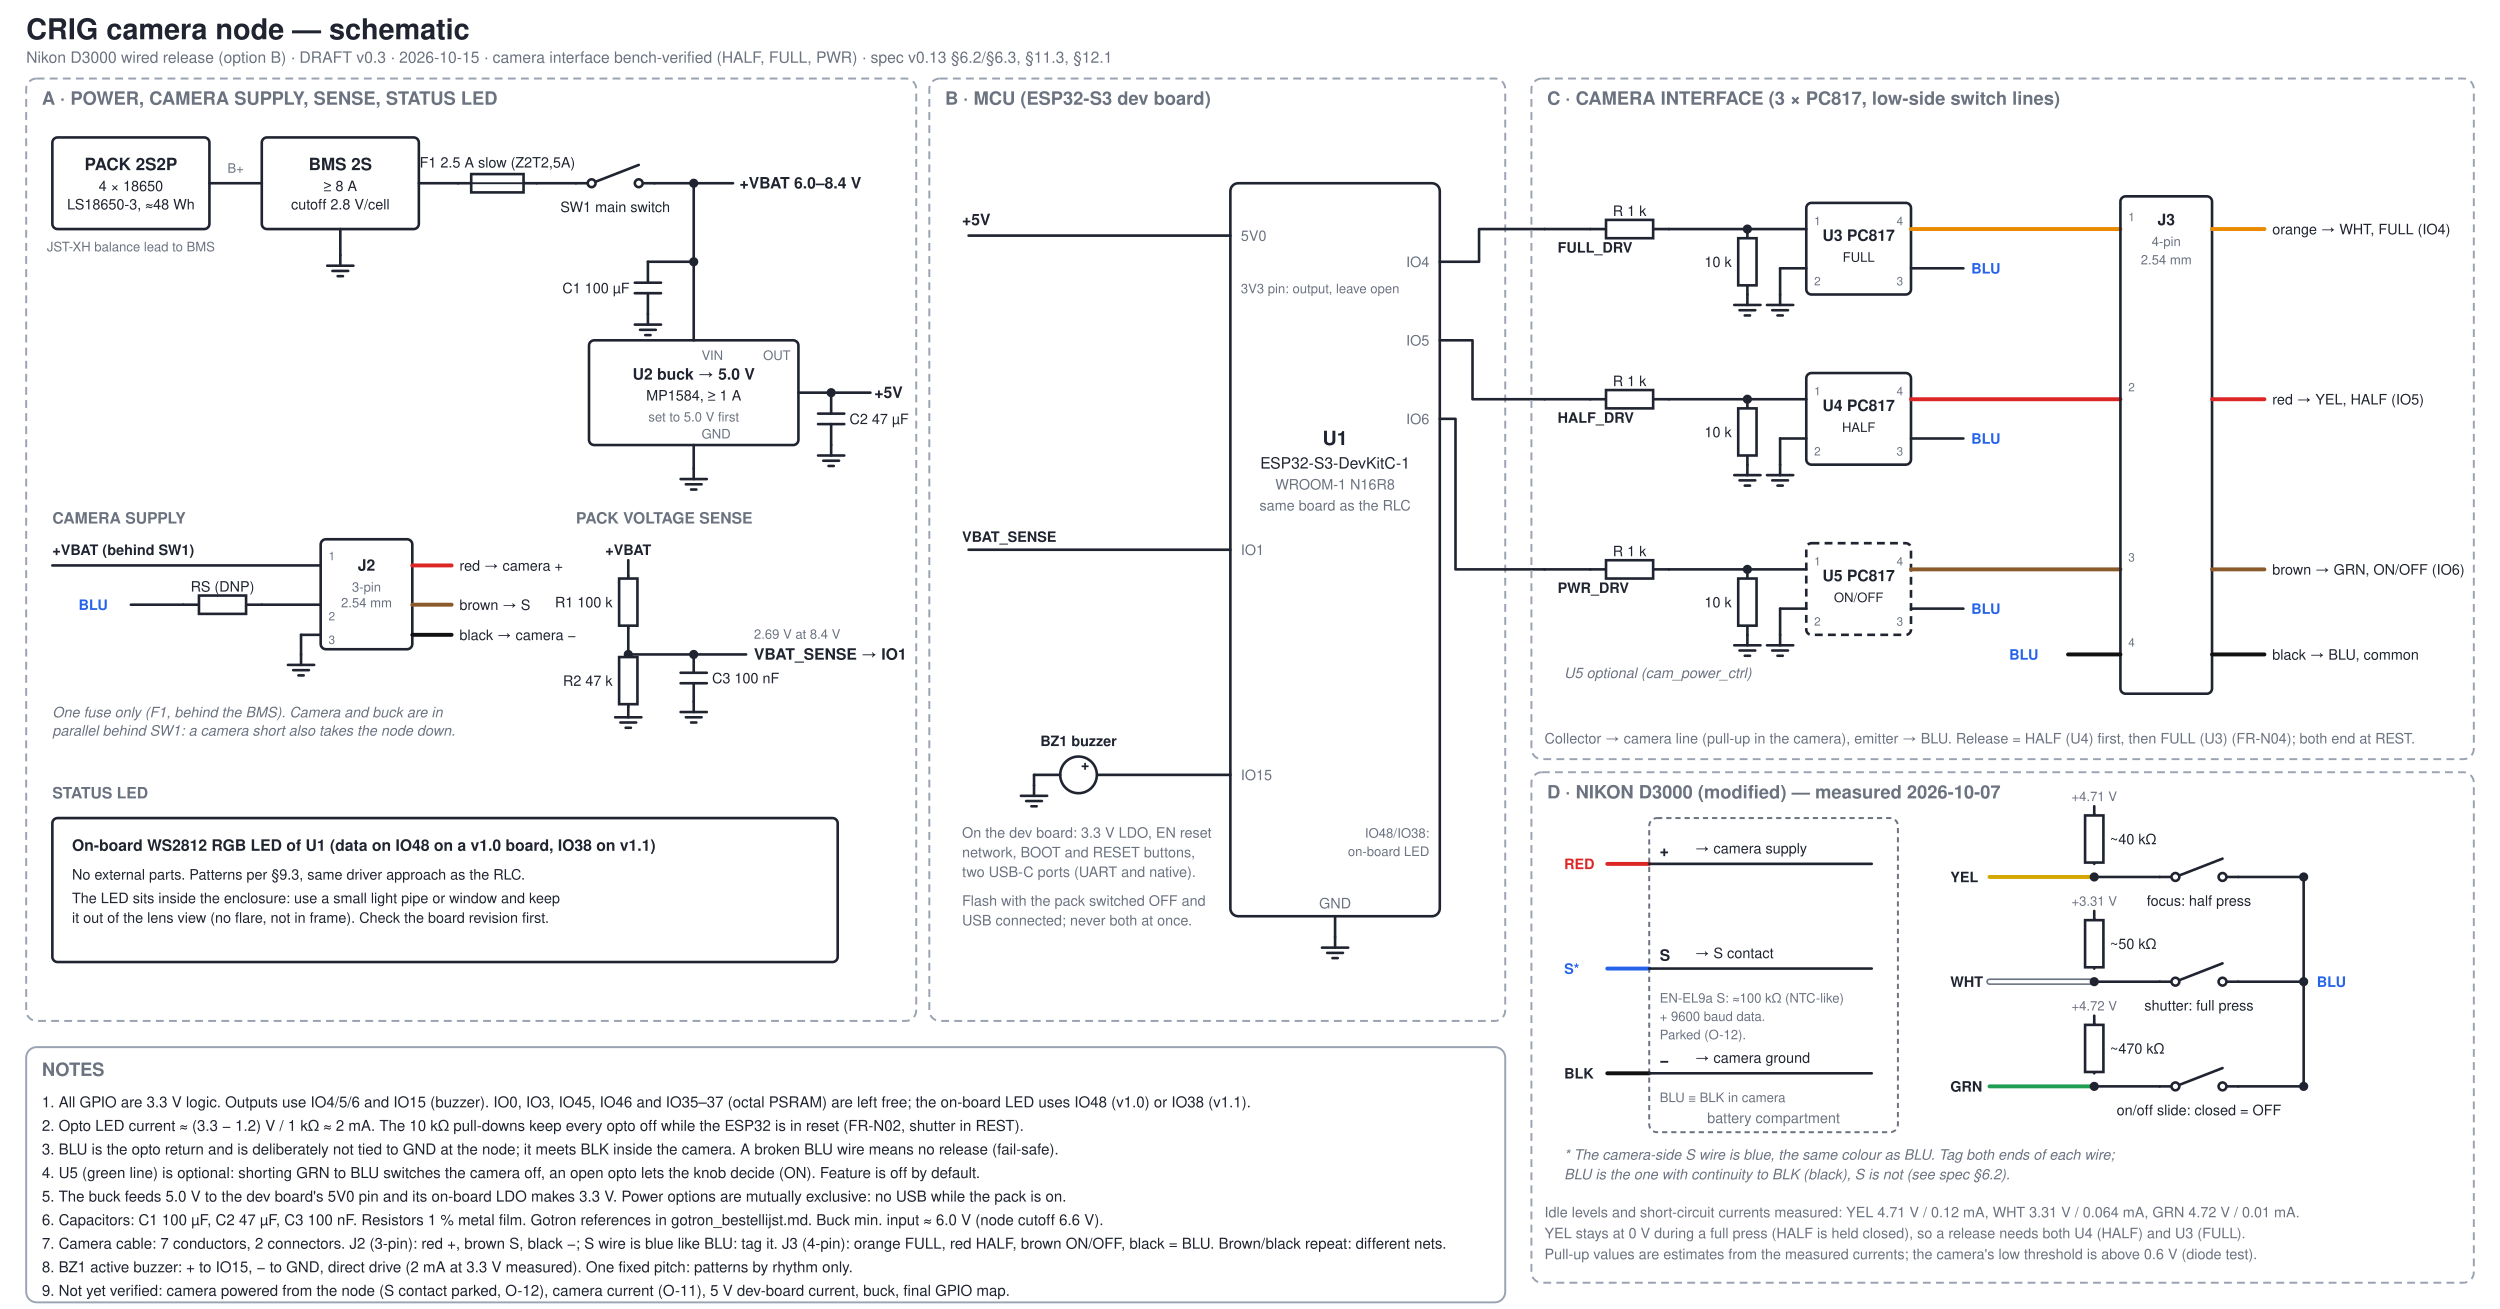
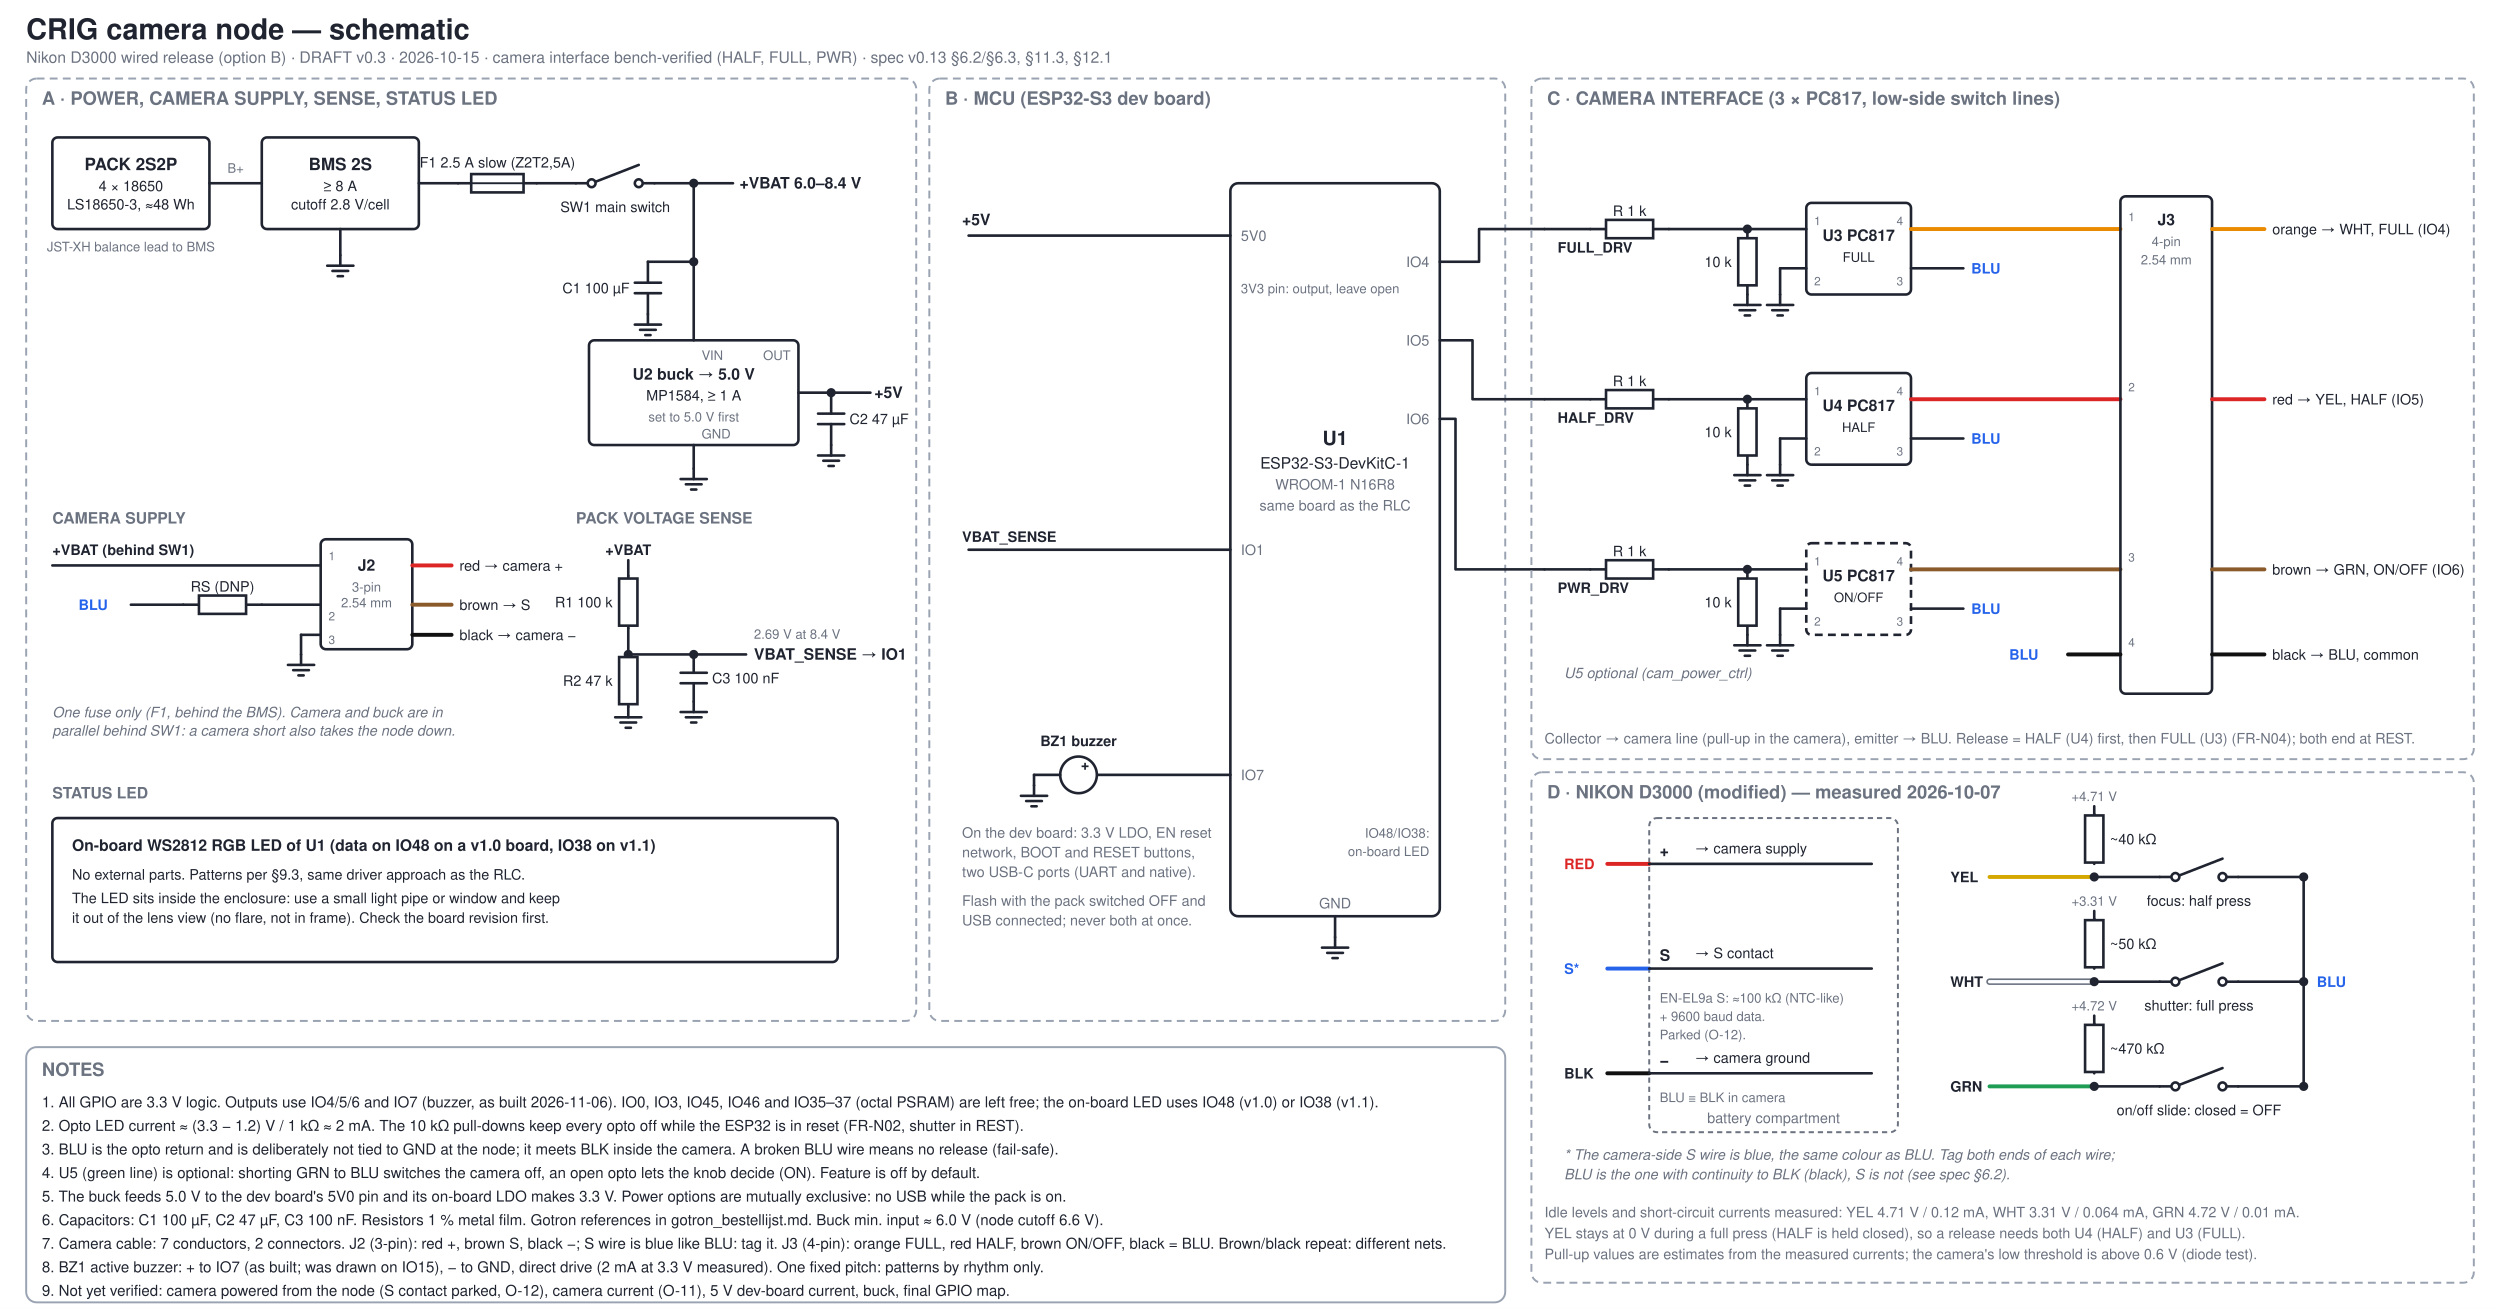
<svg xmlns="http://www.w3.org/2000/svg" viewBox="0 0 1910 1000" width="1910" height="1000" font-family="Helvetica, Arial, sans-serif">
  <rect width="1910" height="1000" fill="white" />
  <text x="20" y="30" font-size="22" text-anchor="start" font-weight="bold" fill="#1f2430">CRIG camera node — schematic</text>
  <text x="20" y="48" font-size="12" text-anchor="start" font-weight="normal" fill="#6b7280">Nikon D3000 wired release (option B) · DRAFT v0.3 · 2026-10-15 · camera interface bench-verified (HALF, FULL, PWR) · spec v0.13 §6.2/§6.3, §11.3, §12.1</text>
  <rect x="20" y="60" width="680" height="720" rx="8" fill="none" stroke="#9aa3b2" stroke-width="1.5" stroke-dasharray="6 4" />
  <text x="32" y="80" font-size="14" text-anchor="start" font-weight="bold" fill="#6b7280">A · POWER, CAMERA SUPPLY, SENSE, STATUS LED</text>
  <rect x="40" y="105" width="120" height="70" rx="4" fill="none" stroke="#1f2430" stroke-width="2" />
  <text x="100" y="130" font-size="13" text-anchor="middle" font-weight="bold" fill="#1f2430">PACK 2S2P</text>
  <text x="100" y="146" font-size="11" text-anchor="middle" font-weight="normal" fill="#1f2430">4 × 18650</text>
  <text x="100" y="160" font-size="11" text-anchor="middle" font-weight="normal" fill="#1f2430">LS18650-3, ≈48 Wh</text>
  <line x1="160" y1="140" x2="200" y2="140" stroke="#1f2430" stroke-width="2" stroke-linecap="round" />
  <text x="180" y="132" font-size="10" text-anchor="middle" font-weight="normal" fill="#6b7280">B+</text>
  <rect x="200" y="105" width="120" height="70" rx="4" fill="none" stroke="#1f2430" stroke-width="2" />
  <text x="260" y="130" font-size="13" text-anchor="middle" font-weight="bold" fill="#1f2430">BMS 2S</text>
  <text x="260" y="146" font-size="11" text-anchor="middle" font-weight="normal" fill="#1f2430">≥ 8 A</text>
  <text x="260" y="160" font-size="11" text-anchor="middle" font-weight="normal" fill="#1f2430">cutoff 2.8 V/cell</text>
  <line x1="260" y1="175" x2="260" y2="195" stroke="#1f2430" stroke-width="2" stroke-linecap="round" />
  <line x1="260" y1="195" x2="260" y2="203" stroke="#1f2430" stroke-width="2" stroke-linecap="round" />
  <line x1="250" y1="203" x2="270" y2="203" stroke="#1f2430" stroke-width="2" stroke-linecap="round" />
  <line x1="254" y1="207" x2="266" y2="207" stroke="#1f2430" stroke-width="2" stroke-linecap="round" />
  <line x1="258" y1="211" x2="262" y2="211" stroke="#1f2430" stroke-width="2" stroke-linecap="round" />
  <text x="100" y="192" font-size="10" text-anchor="middle" font-weight="normal" fill="#6b7280">JST-XH balance lead to BMS</text>
  <line x1="320" y1="140" x2="350" y2="140" stroke="#1f2430" stroke-width="2" stroke-linecap="round" />
  <line x1="350" y1="140" x2="360.0" y2="140" stroke="#1f2430" stroke-width="2" stroke-linecap="round" />
  <line x1="400.0" y1="140" x2="410" y2="140" stroke="#1f2430" stroke-width="2" stroke-linecap="round" />
  <rect x="360.0" y="133" width="40" height="14" rx="0" fill="white" stroke="#1f2430" stroke-width="2" />
  <line x1="360.0" y1="140" x2="400.0" y2="140" stroke="#1f2430" stroke-width="1.5" stroke-linecap="round" />
  <text x="380.0" y="128" font-size="11" text-anchor="middle" font-weight="normal" fill="#1f2430">F1 2.5 A slow (Z2T2,5A)</text>
  <line x1="410" y1="140" x2="440" y2="140" stroke="#1f2430" stroke-width="2" stroke-linecap="round" />
  <line x1="440" y1="140" x2="452" y2="140" stroke="#1f2430" stroke-width="2" stroke-linecap="round" />
  <line x1="488" y1="140" x2="500" y2="140" stroke="#1f2430" stroke-width="2" stroke-linecap="round" />
  <line x1="452" y1="140" x2="488" y2="126" stroke="#1f2430" stroke-width="2" stroke-linecap="round" />
  <circle cx="452" cy="140" r="3" fill="white" stroke="#1f2430" stroke-width="2" />
  <circle cx="488" cy="140" r="3" fill="white" stroke="#1f2430" stroke-width="2" />
  <text x="470.0" y="162" font-size="11" text-anchor="middle" font-weight="normal" fill="#1f2430">SW1 main switch</text>
  <line x1="500" y1="140" x2="530" y2="140" stroke="#1f2430" stroke-width="2" stroke-linecap="round" />
  <circle cx="530" cy="140" r="3.5" fill="#1f2430" />
  <line x1="530" y1="140" x2="560" y2="140" stroke="#1f2430" stroke-width="2" stroke-linecap="round" />
  <text x="565" y="144" font-size="12" text-anchor="start" font-weight="bold" fill="#1f2430">+VBAT 6.0–8.4 V</text>
  <line x1="530" y1="140" x2="530" y2="260" stroke="#1f2430" stroke-width="2" stroke-linecap="round" />
  <circle cx="530" cy="200" r="3.5" fill="#1f2430" />
  <line x1="530" y1="200" x2="495" y2="200" stroke="#1f2430" stroke-width="2" stroke-linecap="round" />
  <line x1="495" y1="200" x2="495" y2="216.0" stroke="#1f2430" stroke-width="2" stroke-linecap="round" />
  <line x1="495" y1="224.0" x2="495" y2="240" stroke="#1f2430" stroke-width="2" stroke-linecap="round" />
  <line x1="485" y1="216.0" x2="505" y2="216.0" stroke="#1f2430" stroke-width="2" stroke-linecap="round" />
  <line x1="485" y1="224.0" x2="505" y2="224.0" stroke="#1f2430" stroke-width="2" stroke-linecap="round" />
  <text x="481" y="224.0" font-size="11" text-anchor="end" font-weight="normal" fill="#1f2430">C1 100 µF</text>
  <line x1="495" y1="240" x2="495" y2="248" stroke="#1f2430" stroke-width="2" stroke-linecap="round" />
  <line x1="485" y1="248" x2="505" y2="248" stroke="#1f2430" stroke-width="2" stroke-linecap="round" />
  <line x1="489" y1="252" x2="501" y2="252" stroke="#1f2430" stroke-width="2" stroke-linecap="round" />
  <line x1="493" y1="256" x2="497" y2="256" stroke="#1f2430" stroke-width="2" stroke-linecap="round" />
  <rect x="450" y="260" width="160" height="80" rx="4" fill="none" stroke="#1f2430" stroke-width="2" />
  <text x="530" y="290" font-size="12" text-anchor="middle" font-weight="bold" fill="#1f2430">U2 buck → 5.0 V</text>
  <text x="530" y="306" font-size="11" text-anchor="middle" font-weight="normal" fill="#1f2430">MP1584, ≥ 1 A</text>
  <text x="530" y="322" font-size="10" text-anchor="middle" font-weight="normal" fill="#6b7280">set to 5.0 V first</text>
  <text x="536" y="275" font-size="10" text-anchor="start" font-weight="normal" fill="#6b7280">VIN</text>
  <text x="604" y="275" font-size="10" text-anchor="end" font-weight="normal" fill="#6b7280">OUT</text>
  <text x="536" y="335" font-size="10" text-anchor="start" font-weight="normal" fill="#6b7280">GND</text>
  <line x1="530" y1="340" x2="530" y2="358" stroke="#1f2430" stroke-width="2" stroke-linecap="round" />
  <line x1="530" y1="358" x2="530" y2="366" stroke="#1f2430" stroke-width="2" stroke-linecap="round" />
  <line x1="520" y1="366" x2="540" y2="366" stroke="#1f2430" stroke-width="2" stroke-linecap="round" />
  <line x1="524" y1="370" x2="536" y2="370" stroke="#1f2430" stroke-width="2" stroke-linecap="round" />
  <line x1="528" y1="374" x2="532" y2="374" stroke="#1f2430" stroke-width="2" stroke-linecap="round" />
  <line x1="610" y1="300" x2="665" y2="300" stroke="#1f2430" stroke-width="2" stroke-linecap="round" />
  <circle cx="635" cy="300" r="3.5" fill="#1f2430" />
  <line x1="635" y1="300" x2="635" y2="316.0" stroke="#1f2430" stroke-width="2" stroke-linecap="round" />
  <line x1="635" y1="324.0" x2="635" y2="340" stroke="#1f2430" stroke-width="2" stroke-linecap="round" />
  <line x1="625" y1="316.0" x2="645" y2="316.0" stroke="#1f2430" stroke-width="2" stroke-linecap="round" />
  <line x1="625" y1="324.0" x2="645" y2="324.0" stroke="#1f2430" stroke-width="2" stroke-linecap="round" />
  <text x="649" y="324.0" font-size="11" text-anchor="start" font-weight="normal" fill="#1f2430">C2 47 µF</text>
  <line x1="635" y1="340" x2="635" y2="348" stroke="#1f2430" stroke-width="2" stroke-linecap="round" />
  <line x1="625" y1="348" x2="645" y2="348" stroke="#1f2430" stroke-width="2" stroke-linecap="round" />
  <line x1="629" y1="352" x2="641" y2="352" stroke="#1f2430" stroke-width="2" stroke-linecap="round" />
  <line x1="633" y1="356" x2="637" y2="356" stroke="#1f2430" stroke-width="2" stroke-linecap="round" />
  <text x="668" y="304" font-size="12" text-anchor="start" font-weight="bold" fill="#1f2430">+5V</text>
  <text x="40" y="400" font-size="12" text-anchor="start" font-weight="bold" fill="#6b7280">CAMERA SUPPLY</text>
  <text x="40" y="424" font-size="11" text-anchor="start" font-weight="bold" fill="#1f2430">+VBAT (behind SW1)</text>
  <line x1="40" y1="432" x2="245" y2="432" stroke="#1f2430" stroke-width="2" stroke-linecap="round" />
  <rect x="245" y="412" width="70" height="84" rx="4" fill="none" stroke="#1f2430" stroke-width="2" />
  <text x="280" y="436" font-size="12" text-anchor="middle" font-weight="bold" fill="#1f2430">J2</text>
  <text x="280" y="452" font-size="10" text-anchor="middle" font-weight="normal" fill="#6b7280">3-pin</text>
  <text x="280" y="464" font-size="10" text-anchor="middle" font-weight="normal" fill="#6b7280">2.54 mm</text>
  <text x="251" y="428" font-size="9" text-anchor="start" font-weight="normal" fill="#6b7280">1</text>
  <text x="251" y="474" font-size="9" text-anchor="start" font-weight="normal" fill="#6b7280">2</text>
  <text x="251" y="492" font-size="9" text-anchor="start" font-weight="normal" fill="#6b7280">3</text>
  <line x1="245" y1="462" x2="200" y2="462" stroke="#1f2430" stroke-width="2" stroke-linecap="round" />
  <line x1="140" y1="462" x2="152.0" y2="462" stroke="#1f2430" stroke-width="2" stroke-linecap="round" />
  <line x1="188.0" y1="462" x2="200" y2="462" stroke="#1f2430" stroke-width="2" stroke-linecap="round" />
  <rect x="152.0" y="455" width="36" height="14" rx="0" fill="white" stroke="#1f2430" stroke-width="2" />
  <text x="170.0" y="452" font-size="11" text-anchor="middle" font-weight="normal" fill="#1f2430">RS (DNP)</text>
  <line x1="100" y1="462" x2="140" y2="462" stroke="#1f2430" stroke-width="2" stroke-linecap="round" />
  <text x="60" y="466" font-size="11" text-anchor="start" font-weight="bold" fill="#2563eb">BLU</text>
  <line x1="245" y1="485" x2="230" y2="485" stroke="#1f2430" stroke-width="2" stroke-linecap="round" />
  <line x1="230" y1="485" x2="230" y2="500" stroke="#1f2430" stroke-width="2" stroke-linecap="round" />
  <line x1="230" y1="500" x2="230" y2="508" stroke="#1f2430" stroke-width="2" stroke-linecap="round" />
  <line x1="220" y1="508" x2="240" y2="508" stroke="#1f2430" stroke-width="2" stroke-linecap="round" />
  <line x1="224" y1="512" x2="236" y2="512" stroke="#1f2430" stroke-width="2" stroke-linecap="round" />
  <line x1="228" y1="516" x2="232" y2="516" stroke="#1f2430" stroke-width="2" stroke-linecap="round" />
  <polyline points="315,432 345,432" fill="none" stroke="#dc2626" stroke-width="3" stroke-linejoin="round" stroke-linecap="round" />
  <text x="351" y="436" font-size="11" text-anchor="start" font-weight="normal" fill="#1f2430">red → camera +</text>
  <polyline points="315,462 345,462" fill="none" stroke="#8b5a2b" stroke-width="3" stroke-linejoin="round" stroke-linecap="round" />
  <text x="351" y="466" font-size="11" text-anchor="start" font-weight="normal" fill="#1f2430">brown → S</text>
  <polyline points="315,485 345,485" fill="none" stroke="#111111" stroke-width="3" stroke-linejoin="round" stroke-linecap="round" />
  <text x="351" y="489" font-size="11" text-anchor="start" font-weight="normal" fill="#1f2430">black → camera −</text>
  <text x="40" y="548" font-size="11" text-anchor="start" font-weight="normal" fill="#6b7280" font-style="italic">One fuse only (F1, behind the BMS). Camera and buck are in</text>
  <text x="40" y="562" font-size="11" text-anchor="start" font-weight="normal" fill="#6b7280" font-style="italic">parallel behind SW1: a camera short also takes the node down.</text>
  <text x="440" y="400" font-size="12" text-anchor="start" font-weight="bold" fill="#6b7280">PACK VOLTAGE SENSE</text>
  <text x="480" y="424" font-size="11" text-anchor="middle" font-weight="bold" fill="#1f2430">+VBAT</text>
  <line x1="480" y1="428" x2="480" y2="440" stroke="#1f2430" stroke-width="2" stroke-linecap="round" />
  <line x1="480" y1="440" x2="480" y2="442.0" stroke="#1f2430" stroke-width="2" stroke-linecap="round" />
  <line x1="480" y1="478.0" x2="480" y2="480" stroke="#1f2430" stroke-width="2" stroke-linecap="round" />
  <rect x="473" y="442.0" width="14" height="36" rx="0" fill="white" stroke="#1f2430" stroke-width="2" />
  <text x="468" y="464.0" font-size="11" text-anchor="end" font-weight="normal" fill="#1f2430">R1 100 k</text>
  <line x1="480" y1="480" x2="480" y2="500" stroke="#1f2430" stroke-width="2" stroke-linecap="round" />
  <circle cx="480" cy="500" r="3.5" fill="#1f2430" />
  <line x1="480" y1="500" x2="480" y2="502.0" stroke="#1f2430" stroke-width="2" stroke-linecap="round" />
  <line x1="480" y1="538.0" x2="480" y2="540" stroke="#1f2430" stroke-width="2" stroke-linecap="round" />
  <rect x="473" y="502.0" width="14" height="36" rx="0" fill="white" stroke="#1f2430" stroke-width="2" />
  <text x="468" y="524.0" font-size="11" text-anchor="end" font-weight="normal" fill="#1f2430">R2 47 k</text>
  <line x1="480" y1="540" x2="480" y2="548" stroke="#1f2430" stroke-width="2" stroke-linecap="round" />
  <line x1="470" y1="548" x2="490" y2="548" stroke="#1f2430" stroke-width="2" stroke-linecap="round" />
  <line x1="474" y1="552" x2="486" y2="552" stroke="#1f2430" stroke-width="2" stroke-linecap="round" />
  <line x1="478" y1="556" x2="482" y2="556" stroke="#1f2430" stroke-width="2" stroke-linecap="round" />
  <line x1="480" y1="500" x2="570" y2="500" stroke="#1f2430" stroke-width="2" stroke-linecap="round" />
  <circle cx="530" cy="500" r="3.5" fill="#1f2430" />
  <line x1="530" y1="500" x2="530" y2="514.0" stroke="#1f2430" stroke-width="2" stroke-linecap="round" />
  <line x1="530" y1="522.0" x2="530" y2="536" stroke="#1f2430" stroke-width="2" stroke-linecap="round" />
  <line x1="520" y1="514.0" x2="540" y2="514.0" stroke="#1f2430" stroke-width="2" stroke-linecap="round" />
  <line x1="520" y1="522.0" x2="540" y2="522.0" stroke="#1f2430" stroke-width="2" stroke-linecap="round" />
  <text x="544" y="522.0" font-size="11" text-anchor="start" font-weight="normal" fill="#1f2430">C3 100 nF</text>
  <line x1="530" y1="536" x2="530" y2="544" stroke="#1f2430" stroke-width="2" stroke-linecap="round" />
  <line x1="520" y1="544" x2="540" y2="544" stroke="#1f2430" stroke-width="2" stroke-linecap="round" />
  <line x1="524" y1="548" x2="536" y2="548" stroke="#1f2430" stroke-width="2" stroke-linecap="round" />
  <line x1="528" y1="552" x2="532" y2="552" stroke="#1f2430" stroke-width="2" stroke-linecap="round" />
  <text x="576" y="504" font-size="12" text-anchor="start" font-weight="bold" fill="#1f2430">VBAT_SENSE → IO1</text>
  <text x="576" y="488" font-size="10" text-anchor="start" font-weight="normal" fill="#6b7280">2.69 V at 8.4 V</text>
  <text x="40" y="610" font-size="12" text-anchor="start" font-weight="bold" fill="#6b7280">STATUS LED</text>
  <rect x="40" y="625" width="600" height="110" rx="4" fill="none" stroke="#1f2430" stroke-width="2" />
  <text x="55" y="650" font-size="12" text-anchor="start" font-weight="bold" fill="#1f2430">On-board WS2812 RGB LED of U1 (data on IO48 on a v1.0 board, IO38 on v1.1)</text>
  <text x="55" y="672" font-size="11" text-anchor="start" font-weight="normal" fill="#1f2430">No external parts. Patterns per §9.3, same driver approach as the RLC.</text>
  <text x="55" y="690" font-size="11" text-anchor="start" font-weight="normal" fill="#1f2430">The LED sits inside the enclosure: use a small light pipe or window and keep</text>
  <text x="55" y="705" font-size="11" text-anchor="start" font-weight="normal" fill="#1f2430">it out of the lens view (no flare, not in frame). Check the board revision first.</text>
  <rect x="710" y="60" width="440" height="720" rx="8" fill="none" stroke="#9aa3b2" stroke-width="1.5" stroke-dasharray="6 4" />
  <text x="722" y="80" font-size="14" text-anchor="start" font-weight="bold" fill="#6b7280">B · MCU (ESP32-S3 dev board)</text>
  <rect x="940" y="140" width="160" height="560" rx="6" fill="none" stroke="#1f2430" stroke-width="2" />
  <text x="1020" y="340" font-size="15" text-anchor="middle" font-weight="bold" fill="#1f2430">U1</text>
  <text x="1020" y="358" font-size="12" text-anchor="middle" font-weight="normal" fill="#1f2430">ESP32-S3-DevKitC-1</text>
  <text x="1020" y="374" font-size="11" text-anchor="middle" font-weight="normal" fill="#6b7280">WROOM-1 N16R8</text>
  <text x="1020" y="390" font-size="11" text-anchor="middle" font-weight="normal" fill="#6b7280">same board as the RLC</text>
  <text x="948" y="184" font-size="11" text-anchor="start" font-weight="normal" fill="#6b7280">5V0</text>
  <text x="948" y="424" font-size="11" text-anchor="start" font-weight="normal" fill="#6b7280">IO1</text>
  <text x="1092" y="204" font-size="11" text-anchor="end" font-weight="normal" fill="#6b7280">IO4</text>
  <text x="1092" y="264" font-size="11" text-anchor="end" font-weight="normal" fill="#6b7280">IO5</text>
  <text x="1092" y="324" font-size="11" text-anchor="end" font-weight="normal" fill="#6b7280">IO6</text>
-   <text x="948" y="596" font-size="11" text-anchor="start" font-weight="normal" fill="#6b7280">IO15</text>
+   <text x="948" y="596" font-size="11" text-anchor="start" font-weight="normal" fill="#6b7280">IO7</text>
  <line x1="940" y1="592" x2="838" y2="592" stroke="#1f2430" stroke-width="2" stroke-linecap="round" />
  <circle cx="824" cy="592" r="14" fill="white" stroke="#1f2430" stroke-width="2" />
  <text x="829" y="588" font-size="11" text-anchor="middle" font-weight="bold" fill="#1f2430">+</text>
  <line x1="810" y1="592" x2="790" y2="592" stroke="#1f2430" stroke-width="2" stroke-linecap="round" />
  <line x1="790" y1="592" x2="790" y2="600" stroke="#1f2430" stroke-width="2" stroke-linecap="round" />
  <line x1="790" y1="600" x2="790" y2="608" stroke="#1f2430" stroke-width="2" stroke-linecap="round" />
  <line x1="780" y1="608" x2="800" y2="608" stroke="#1f2430" stroke-width="2" stroke-linecap="round" />
  <line x1="784" y1="612" x2="796" y2="612" stroke="#1f2430" stroke-width="2" stroke-linecap="round" />
  <line x1="788" y1="616" x2="792" y2="616" stroke="#1f2430" stroke-width="2" stroke-linecap="round" />
  <text x="824" y="570" font-size="11" text-anchor="middle" font-weight="bold" fill="#1f2430">BZ1 buzzer</text>
  <text x="824" y="584" font-size="9" text-anchor="middle" font-weight="normal" fill="#1f2430" />
  <text x="1020" y="694" font-size="11" text-anchor="middle" font-weight="normal" fill="#6b7280">GND</text>
  <line x1="1020" y1="700" x2="1020" y2="716" stroke="#1f2430" stroke-width="2" stroke-linecap="round" />
  <line x1="1020" y1="716" x2="1020" y2="724" stroke="#1f2430" stroke-width="2" stroke-linecap="round" />
  <line x1="1010" y1="724" x2="1030" y2="724" stroke="#1f2430" stroke-width="2" stroke-linecap="round" />
  <line x1="1014" y1="728" x2="1026" y2="728" stroke="#1f2430" stroke-width="2" stroke-linecap="round" />
  <line x1="1018" y1="732" x2="1022" y2="732" stroke="#1f2430" stroke-width="2" stroke-linecap="round" />
  <text x="948" y="224" font-size="10" text-anchor="start" font-weight="normal" fill="#6b7280">3V3 pin: output, leave open</text>
  <text x="1092" y="640" font-size="10" text-anchor="end" font-weight="normal" fill="#6b7280">IO48/IO38:</text>
  <text x="1092" y="654" font-size="10" text-anchor="end" font-weight="normal" fill="#6b7280">on-board LED</text>
  <text x="735" y="172" font-size="12" text-anchor="start" font-weight="bold" fill="#1f2430">+5V</text>
  <line x1="740" y1="180" x2="940" y2="180" stroke="#1f2430" stroke-width="2" stroke-linecap="round" />
  <text x="735" y="414" font-size="11" text-anchor="start" font-weight="bold" fill="#1f2430">VBAT_SENSE</text>
  <line x1="740" y1="420" x2="940" y2="420" stroke="#1f2430" stroke-width="2" stroke-linecap="round" />
  <text x="735" y="640" font-size="11" text-anchor="start" font-weight="normal" fill="#6b7280">On the dev board: 3.3 V LDO, EN reset</text>
  <text x="735" y="655" font-size="11" text-anchor="start" font-weight="normal" fill="#6b7280">network, BOOT and RESET buttons,</text>
  <text x="735" y="670" font-size="11" text-anchor="start" font-weight="normal" fill="#6b7280">two USB-C ports (UART and native).</text>
  <text x="735" y="692" font-size="11" text-anchor="start" font-weight="normal" fill="#6b7280">Flash with the pack switched OFF and</text>
  <text x="735" y="707" font-size="11" text-anchor="start" font-weight="normal" fill="#6b7280">USB connected; never both at once.</text>
  <polyline points="1100,200 1130,200 1130,175 1180,175" fill="none" stroke="#1f2430" stroke-width="2" stroke-linejoin="round" stroke-linecap="round" />
  <polyline points="1100,260 1125,260 1125,305 1180,305" fill="none" stroke="#1f2430" stroke-width="2" stroke-linejoin="round" stroke-linecap="round" />
  <polyline points="1100,320 1112,320 1112,435 1180,435" fill="none" stroke="#1f2430" stroke-width="2" stroke-linejoin="round" stroke-linecap="round" />
  <rect x="1170" y="60" width="720" height="520" rx="8" fill="none" stroke="#9aa3b2" stroke-width="1.5" stroke-dasharray="6 4" />
  <text x="1182" y="80" font-size="14" text-anchor="start" font-weight="bold" fill="#6b7280">C · CAMERA INTERFACE (3 × PC817, low-side switch lines)</text>
  <text x="1190" y="193" font-size="11" text-anchor="start" font-weight="bold" fill="#1f2430">FULL_DRV</text>
  <line x1="1180" y1="175" x2="1215" y2="175" stroke="#1f2430" stroke-width="2" stroke-linecap="round" />
  <line x1="1215" y1="175" x2="1227.0" y2="175" stroke="#1f2430" stroke-width="2" stroke-linecap="round" />
  <line x1="1263.0" y1="175" x2="1275" y2="175" stroke="#1f2430" stroke-width="2" stroke-linecap="round" />
  <rect x="1227.0" y="168" width="36" height="14" rx="0" fill="white" stroke="#1f2430" stroke-width="2" />
  <text x="1245.0" y="165" font-size="11" text-anchor="middle" font-weight="normal" fill="#1f2430">R 1 k</text>
  <line x1="1275" y1="175" x2="1335" y2="175" stroke="#1f2430" stroke-width="2" stroke-linecap="round" />
  <circle cx="1335" cy="175" r="3.5" fill="#1f2430" />
  <line x1="1335" y1="175" x2="1380" y2="175" stroke="#1f2430" stroke-width="2" stroke-linecap="round" />
  <line x1="1335" y1="175" x2="1335" y2="182.0" stroke="#1f2430" stroke-width="2" stroke-linecap="round" />
  <line x1="1335" y1="218.0" x2="1335" y2="225" stroke="#1f2430" stroke-width="2" stroke-linecap="round" />
  <rect x="1328" y="182.0" width="14" height="36" rx="0" fill="white" stroke="#1f2430" stroke-width="2" />
  <text x="1323" y="204.0" font-size="11" text-anchor="end" font-weight="normal" fill="#1f2430">10 k</text>
  <line x1="1335" y1="225" x2="1335" y2="233" stroke="#1f2430" stroke-width="2" stroke-linecap="round" />
  <line x1="1325" y1="233" x2="1345" y2="233" stroke="#1f2430" stroke-width="2" stroke-linecap="round" />
  <line x1="1329" y1="237" x2="1341" y2="237" stroke="#1f2430" stroke-width="2" stroke-linecap="round" />
  <line x1="1333" y1="241" x2="1337" y2="241" stroke="#1f2430" stroke-width="2" stroke-linecap="round" />
  <line x1="1380" y1="205" x2="1360" y2="205" stroke="#1f2430" stroke-width="2" stroke-linecap="round" />
  <line x1="1360" y1="205" x2="1360" y2="225" stroke="#1f2430" stroke-width="2" stroke-linecap="round" />
  <line x1="1360" y1="225" x2="1360" y2="233" stroke="#1f2430" stroke-width="2" stroke-linecap="round" />
  <line x1="1350" y1="233" x2="1370" y2="233" stroke="#1f2430" stroke-width="2" stroke-linecap="round" />
  <line x1="1354" y1="237" x2="1366" y2="237" stroke="#1f2430" stroke-width="2" stroke-linecap="round" />
  <line x1="1358" y1="241" x2="1362" y2="241" stroke="#1f2430" stroke-width="2" stroke-linecap="round" />
  <rect x="1380" y="155" width="80" height="70" rx="4" fill="none" stroke="#1f2430" stroke-width="2" />
  <text x="1420" y="184" font-size="12" text-anchor="middle" font-weight="bold" fill="#1f2430">U3 PC817</text>
  <text x="1420" y="200" font-size="10" text-anchor="middle" font-weight="normal" fill="#1f2430">FULL</text>
  <text x="1386" y="172" font-size="9" text-anchor="start" font-weight="normal" fill="#6b7280">1</text>
  <text x="1386" y="218" font-size="9" text-anchor="start" font-weight="normal" fill="#6b7280">2</text>
  <text x="1454" y="172" font-size="9" text-anchor="end" font-weight="normal" fill="#6b7280">4</text>
  <text x="1454" y="218" font-size="9" text-anchor="end" font-weight="normal" fill="#6b7280">3</text>
  <polyline points="1460,175 1620,175" fill="none" stroke="#ea8a00" stroke-width="3" stroke-linejoin="round" stroke-linecap="round" />
  <line x1="1460" y1="205" x2="1500" y2="205" stroke="#1f2430" stroke-width="2" stroke-linecap="round" />
  <text x="1506" y="209" font-size="11" text-anchor="start" font-weight="bold" fill="#2563eb">BLU</text>
  <text x="1190" y="323" font-size="11" text-anchor="start" font-weight="bold" fill="#1f2430">HALF_DRV</text>
  <line x1="1180" y1="305" x2="1215" y2="305" stroke="#1f2430" stroke-width="2" stroke-linecap="round" />
  <line x1="1215" y1="305" x2="1227.0" y2="305" stroke="#1f2430" stroke-width="2" stroke-linecap="round" />
  <line x1="1263.0" y1="305" x2="1275" y2="305" stroke="#1f2430" stroke-width="2" stroke-linecap="round" />
  <rect x="1227.0" y="298" width="36" height="14" rx="0" fill="white" stroke="#1f2430" stroke-width="2" />
  <text x="1245.0" y="295" font-size="11" text-anchor="middle" font-weight="normal" fill="#1f2430">R 1 k</text>
  <line x1="1275" y1="305" x2="1335" y2="305" stroke="#1f2430" stroke-width="2" stroke-linecap="round" />
  <circle cx="1335" cy="305" r="3.5" fill="#1f2430" />
  <line x1="1335" y1="305" x2="1380" y2="305" stroke="#1f2430" stroke-width="2" stroke-linecap="round" />
  <line x1="1335" y1="305" x2="1335" y2="312.0" stroke="#1f2430" stroke-width="2" stroke-linecap="round" />
  <line x1="1335" y1="348.0" x2="1335" y2="355" stroke="#1f2430" stroke-width="2" stroke-linecap="round" />
  <rect x="1328" y="312.0" width="14" height="36" rx="0" fill="white" stroke="#1f2430" stroke-width="2" />
  <text x="1323" y="334.0" font-size="11" text-anchor="end" font-weight="normal" fill="#1f2430">10 k</text>
  <line x1="1335" y1="355" x2="1335" y2="363" stroke="#1f2430" stroke-width="2" stroke-linecap="round" />
  <line x1="1325" y1="363" x2="1345" y2="363" stroke="#1f2430" stroke-width="2" stroke-linecap="round" />
  <line x1="1329" y1="367" x2="1341" y2="367" stroke="#1f2430" stroke-width="2" stroke-linecap="round" />
  <line x1="1333" y1="371" x2="1337" y2="371" stroke="#1f2430" stroke-width="2" stroke-linecap="round" />
  <line x1="1380" y1="335" x2="1360" y2="335" stroke="#1f2430" stroke-width="2" stroke-linecap="round" />
  <line x1="1360" y1="335" x2="1360" y2="355" stroke="#1f2430" stroke-width="2" stroke-linecap="round" />
  <line x1="1360" y1="355" x2="1360" y2="363" stroke="#1f2430" stroke-width="2" stroke-linecap="round" />
  <line x1="1350" y1="363" x2="1370" y2="363" stroke="#1f2430" stroke-width="2" stroke-linecap="round" />
  <line x1="1354" y1="367" x2="1366" y2="367" stroke="#1f2430" stroke-width="2" stroke-linecap="round" />
  <line x1="1358" y1="371" x2="1362" y2="371" stroke="#1f2430" stroke-width="2" stroke-linecap="round" />
  <rect x="1380" y="285" width="80" height="70" rx="4" fill="none" stroke="#1f2430" stroke-width="2" />
  <text x="1420" y="314" font-size="12" text-anchor="middle" font-weight="bold" fill="#1f2430">U4 PC817</text>
  <text x="1420" y="330" font-size="10" text-anchor="middle" font-weight="normal" fill="#1f2430">HALF</text>
  <text x="1386" y="302" font-size="9" text-anchor="start" font-weight="normal" fill="#6b7280">1</text>
  <text x="1386" y="348" font-size="9" text-anchor="start" font-weight="normal" fill="#6b7280">2</text>
  <text x="1454" y="302" font-size="9" text-anchor="end" font-weight="normal" fill="#6b7280">4</text>
  <text x="1454" y="348" font-size="9" text-anchor="end" font-weight="normal" fill="#6b7280">3</text>
  <polyline points="1460,305 1620,305" fill="none" stroke="#dc2626" stroke-width="3" stroke-linejoin="round" stroke-linecap="round" />
  <line x1="1460" y1="335" x2="1500" y2="335" stroke="#1f2430" stroke-width="2" stroke-linecap="round" />
  <text x="1506" y="339" font-size="11" text-anchor="start" font-weight="bold" fill="#2563eb">BLU</text>
  <text x="1190" y="453" font-size="11" text-anchor="start" font-weight="bold" fill="#1f2430">PWR_DRV</text>
  <line x1="1180" y1="435" x2="1215" y2="435" stroke="#1f2430" stroke-width="2" stroke-linecap="round" />
  <line x1="1215" y1="435" x2="1227.0" y2="435" stroke="#1f2430" stroke-width="2" stroke-linecap="round" />
  <line x1="1263.0" y1="435" x2="1275" y2="435" stroke="#1f2430" stroke-width="2" stroke-linecap="round" />
  <rect x="1227.0" y="428" width="36" height="14" rx="0" fill="white" stroke="#1f2430" stroke-width="2" />
  <text x="1245.0" y="425" font-size="11" text-anchor="middle" font-weight="normal" fill="#1f2430">R 1 k</text>
  <line x1="1275" y1="435" x2="1335" y2="435" stroke="#1f2430" stroke-width="2" stroke-linecap="round" />
  <circle cx="1335" cy="435" r="3.5" fill="#1f2430" />
  <line x1="1335" y1="435" x2="1380" y2="435" stroke="#1f2430" stroke-width="2" stroke-linecap="round" />
  <line x1="1335" y1="435" x2="1335" y2="442.0" stroke="#1f2430" stroke-width="2" stroke-linecap="round" />
  <line x1="1335" y1="478.0" x2="1335" y2="485" stroke="#1f2430" stroke-width="2" stroke-linecap="round" />
  <rect x="1328" y="442.0" width="14" height="36" rx="0" fill="white" stroke="#1f2430" stroke-width="2" />
  <text x="1323" y="464.0" font-size="11" text-anchor="end" font-weight="normal" fill="#1f2430">10 k</text>
  <line x1="1335" y1="485" x2="1335" y2="493" stroke="#1f2430" stroke-width="2" stroke-linecap="round" />
  <line x1="1325" y1="493" x2="1345" y2="493" stroke="#1f2430" stroke-width="2" stroke-linecap="round" />
  <line x1="1329" y1="497" x2="1341" y2="497" stroke="#1f2430" stroke-width="2" stroke-linecap="round" />
  <line x1="1333" y1="501" x2="1337" y2="501" stroke="#1f2430" stroke-width="2" stroke-linecap="round" />
  <line x1="1380" y1="465" x2="1360" y2="465" stroke="#1f2430" stroke-width="2" stroke-linecap="round" />
  <line x1="1360" y1="465" x2="1360" y2="485" stroke="#1f2430" stroke-width="2" stroke-linecap="round" />
  <line x1="1360" y1="485" x2="1360" y2="493" stroke="#1f2430" stroke-width="2" stroke-linecap="round" />
  <line x1="1350" y1="493" x2="1370" y2="493" stroke="#1f2430" stroke-width="2" stroke-linecap="round" />
  <line x1="1354" y1="497" x2="1366" y2="497" stroke="#1f2430" stroke-width="2" stroke-linecap="round" />
  <line x1="1358" y1="501" x2="1362" y2="501" stroke="#1f2430" stroke-width="2" stroke-linecap="round" />
  <rect x="1380" y="415" width="80" height="70" rx="4" fill="none" stroke="#1f2430" stroke-width="2" stroke-dasharray="6 4" />
  <text x="1420" y="444" font-size="12" text-anchor="middle" font-weight="bold" fill="#1f2430">U5 PC817</text>
  <text x="1420" y="460" font-size="10" text-anchor="middle" font-weight="normal" fill="#1f2430">ON/OFF</text>
  <text x="1386" y="432" font-size="9" text-anchor="start" font-weight="normal" fill="#6b7280">1</text>
  <text x="1386" y="478" font-size="9" text-anchor="start" font-weight="normal" fill="#6b7280">2</text>
  <text x="1454" y="432" font-size="9" text-anchor="end" font-weight="normal" fill="#6b7280">4</text>
  <text x="1454" y="478" font-size="9" text-anchor="end" font-weight="normal" fill="#6b7280">3</text>
  <polyline points="1460,435 1620,435" fill="none" stroke="#8b5a2b" stroke-width="3" stroke-linejoin="round" stroke-linecap="round" />
  <line x1="1460" y1="465" x2="1500" y2="465" stroke="#1f2430" stroke-width="2" stroke-linecap="round" />
  <text x="1506" y="469" font-size="11" text-anchor="start" font-weight="bold" fill="#2563eb">BLU</text>
  <text x="1195" y="518" font-size="11" text-anchor="start" font-weight="normal" fill="#6b7280" font-style="italic">U5 optional (cam_power_ctrl)</text>
  <rect x="1620" y="150" width="70" height="380" rx="4" fill="none" stroke="#1f2430" stroke-width="2" />
  <text x="1655" y="172" font-size="12" text-anchor="middle" font-weight="bold" fill="#1f2430">J3</text>
  <text x="1655" y="188" font-size="10" text-anchor="middle" font-weight="normal" fill="#6b7280">4-pin</text>
  <text x="1655" y="202" font-size="10" text-anchor="middle" font-weight="normal" fill="#6b7280">2.54 mm</text>
  <text x="1626" y="169" font-size="9" text-anchor="start" font-weight="normal" fill="#6b7280">1</text>
  <polyline points="1690,175 1730,175" fill="none" stroke="#ea8a00" stroke-width="3" stroke-linejoin="round" stroke-linecap="round" />
  <text x="1736" y="179" font-size="11" text-anchor="start" font-weight="normal" fill="#1f2430">orange → WHT, FULL (IO4)</text>
  <text x="1626" y="299" font-size="9" text-anchor="start" font-weight="normal" fill="#6b7280">2</text>
  <polyline points="1690,305 1730,305" fill="none" stroke="#dc2626" stroke-width="3" stroke-linejoin="round" stroke-linecap="round" />
  <text x="1736" y="309" font-size="11" text-anchor="start" font-weight="normal" fill="#1f2430">red → YEL, HALF (IO5)</text>
  <text x="1626" y="429" font-size="9" text-anchor="start" font-weight="normal" fill="#6b7280">3</text>
  <polyline points="1690,435 1730,435" fill="none" stroke="#8b5a2b" stroke-width="3" stroke-linejoin="round" stroke-linecap="round" />
  <text x="1736" y="439" font-size="11" text-anchor="start" font-weight="normal" fill="#1f2430">brown → GRN, ON/OFF (IO6)</text>
  <text x="1626" y="494" font-size="9" text-anchor="start" font-weight="normal" fill="#6b7280">4</text>
  <polyline points="1580,500 1620,500" fill="none" stroke="#111111" stroke-width="3" stroke-linejoin="round" stroke-linecap="round" />
  <text x="1535" y="504" font-size="11" text-anchor="start" font-weight="bold" fill="#2563eb">BLU</text>
  <polyline points="1690,500 1730,500" fill="none" stroke="#111111" stroke-width="3" stroke-linejoin="round" stroke-linecap="round" />
  <text x="1736" y="504" font-size="11" text-anchor="start" font-weight="normal" fill="#1f2430">black → BLU, common</text>
  <text x="1180" y="568" font-size="11" text-anchor="start" font-weight="normal" fill="#6b7280">Collector → camera line (pull-up in the camera), emitter → BLU. Release = HALF (U4) first, then FULL (U3) (FR-N04); both end at REST.</text>
  <rect x="1170" y="590" width="720" height="390" rx="8" fill="none" stroke="#9aa3b2" stroke-width="1.5" stroke-dasharray="6 4" />
  <text x="1182" y="610" font-size="14" text-anchor="start" font-weight="bold" fill="#6b7280">D · NIKON D3000 (modified) — measured 2026-10-07</text>
  <rect x="1260" y="625" width="190" height="240" rx="6" fill="none" stroke="#6b7280" stroke-width="1.5" stroke-dasharray="4 3" />
  <text x="1355" y="858" font-size="11" text-anchor="middle" font-weight="normal" fill="#6b7280">battery compartment</text>
  <text x="1195" y="664" font-size="11" text-anchor="start" font-weight="bold" fill="#dc2626">RED</text>
  <polyline points="1228,660 1260,660" fill="none" stroke="#dc2626" stroke-width="3" stroke-linejoin="round" stroke-linecap="round" />
  <text x="1195" y="824" font-size="11" text-anchor="start" font-weight="bold" fill="#1f2430">BLK</text>
  <polyline points="1228,820 1260,820" fill="none" stroke="#111111" stroke-width="3" stroke-linejoin="round" stroke-linecap="round" />
  <text x="1268" y="654" font-size="12" text-anchor="start" font-weight="bold" fill="#1f2430">+</text>
  <text x="1268" y="814" font-size="12" text-anchor="start" font-weight="bold" fill="#1f2430">−</text>
  <text x="1268" y="734" font-size="12" text-anchor="start" font-weight="bold" fill="#1f2430">S</text>
  <line x1="1260" y1="660" x2="1430" y2="660" stroke="#1f2430" stroke-width="2" stroke-linecap="round" />
  <text x="1295" y="652" font-size="11" text-anchor="start" font-weight="normal" fill="#1f2430">→ camera supply</text>
  <text x="1195" y="744" font-size="11" text-anchor="start" font-weight="bold" fill="#2563eb">S*</text>
  <polyline points="1228,740 1260,740" fill="none" stroke="#2563eb" stroke-width="3" stroke-linejoin="round" stroke-linecap="round" />
  <line x1="1260" y1="740" x2="1430" y2="740" stroke="#1f2430" stroke-width="2" stroke-linecap="round" />
  <text x="1295" y="732" font-size="11" text-anchor="start" font-weight="normal" fill="#1f2430">→ S contact</text>
  <line x1="1260" y1="820" x2="1430" y2="820" stroke="#1f2430" stroke-width="2" stroke-linecap="round" />
  <text x="1295" y="812" font-size="11" text-anchor="start" font-weight="normal" fill="#1f2430">→ camera ground</text>
  <text x="1268" y="766" font-size="10" text-anchor="start" font-weight="normal" fill="#6b7280">EN-EL9a S: ≈100 kΩ (NTC-like)</text>
  <text x="1268" y="780" font-size="10" text-anchor="start" font-weight="normal" fill="#6b7280">+ 9600 baud data.</text>
  <text x="1268" y="794" font-size="10" text-anchor="start" font-weight="normal" fill="#6b7280">Parked (O-12).</text>
  <text x="1268" y="842" font-size="10" text-anchor="start" font-weight="normal" fill="#6b7280">BLU ≡ BLK in camera</text>
  <text x="1195" y="886" font-size="11" text-anchor="start" font-weight="normal" fill="#6b7280" font-style="italic">* The camera-side S wire is blue, the same colour as BLU. Tag both ends of each wire;</text>
  <text x="1195" y="901" font-size="11" text-anchor="start" font-weight="normal" fill="#6b7280" font-style="italic">BLU is the one with continuity to BLK (black), S is not (see spec §6.2).</text>
  <line x1="1760" y1="670" x2="1760" y2="830" stroke="#1f2430" stroke-width="2" stroke-linecap="round" />
  <text x="1770" y="754" font-size="11" text-anchor="start" font-weight="bold" fill="#2563eb">BLU</text>
  <text x="1490" y="674" font-size="11" text-anchor="start" font-weight="bold" fill="#1f2430">YEL</text>
  <polyline points="1520,670 1600,670" fill="none" stroke="#d4a800" stroke-width="3" stroke-linejoin="round" stroke-linecap="round" />
  <circle cx="1600" cy="670" r="3.5" fill="#1f2430" />
  <line x1="1600" y1="622" x2="1600" y2="623.0" stroke="#1f2430" stroke-width="2" stroke-linecap="round" />
  <line x1="1600" y1="659.0" x2="1600" y2="660" stroke="#1f2430" stroke-width="2" stroke-linecap="round" />
  <rect x="1593" y="623.0" width="14" height="36" rx="0" fill="white" stroke="#1f2430" stroke-width="2" />
  <text x="1612" y="645.0" font-size="11" text-anchor="start" font-weight="normal" fill="#1f2430">~40 kΩ</text>
  <line x1="1600" y1="622" x2="1600" y2="616" stroke="#1f2430" stroke-width="2" stroke-linecap="round" />
  <text x="1600" y="612" font-size="10" text-anchor="middle" font-weight="normal" fill="#6b7280">+4.71 V</text>
  <line x1="1600" y1="670" x2="1650" y2="670" stroke="#1f2430" stroke-width="2" stroke-linecap="round" />
  <line x1="1650" y1="670" x2="1662" y2="670" stroke="#1f2430" stroke-width="2" stroke-linecap="round" />
  <line x1="1698" y1="670" x2="1710" y2="670" stroke="#1f2430" stroke-width="2" stroke-linecap="round" />
  <line x1="1662" y1="670" x2="1698" y2="656" stroke="#1f2430" stroke-width="2" stroke-linecap="round" />
  <circle cx="1662" cy="670" r="3" fill="white" stroke="#1f2430" stroke-width="2" />
  <circle cx="1698" cy="670" r="3" fill="white" stroke="#1f2430" stroke-width="2" />
  <text x="1680.0" y="692" font-size="11" text-anchor="middle" font-weight="normal" fill="#1f2430">focus: half press</text>
  <line x1="1710" y1="670" x2="1760" y2="670" stroke="#1f2430" stroke-width="2" stroke-linecap="round" />
  <circle cx="1760" cy="670" r="3.5" fill="#1f2430" />
  <text x="1490" y="754" font-size="11" text-anchor="start" font-weight="bold" fill="#1f2430">WHT</text>
  <polyline points="1520,750 1600,750" fill="none" stroke="#6b7280" stroke-width="5" stroke-linejoin="round" stroke-linecap="round" />
  <polyline points="1520,750 1600,750" fill="none" stroke="#ffffff" stroke-width="2.5" stroke-linejoin="round" stroke-linecap="round" />
  <circle cx="1600" cy="750" r="3.5" fill="#1f2430" />
  <line x1="1600" y1="702" x2="1600" y2="703.0" stroke="#1f2430" stroke-width="2" stroke-linecap="round" />
  <line x1="1600" y1="739.0" x2="1600" y2="740" stroke="#1f2430" stroke-width="2" stroke-linecap="round" />
  <rect x="1593" y="703.0" width="14" height="36" rx="0" fill="white" stroke="#1f2430" stroke-width="2" />
  <text x="1612" y="725.0" font-size="11" text-anchor="start" font-weight="normal" fill="#1f2430">~50 kΩ</text>
  <line x1="1600" y1="702" x2="1600" y2="696" stroke="#1f2430" stroke-width="2" stroke-linecap="round" />
  <text x="1600" y="692" font-size="10" text-anchor="middle" font-weight="normal" fill="#6b7280">+3.31 V</text>
  <line x1="1600" y1="750" x2="1650" y2="750" stroke="#1f2430" stroke-width="2" stroke-linecap="round" />
  <line x1="1650" y1="750" x2="1662" y2="750" stroke="#1f2430" stroke-width="2" stroke-linecap="round" />
  <line x1="1698" y1="750" x2="1710" y2="750" stroke="#1f2430" stroke-width="2" stroke-linecap="round" />
  <line x1="1662" y1="750" x2="1698" y2="736" stroke="#1f2430" stroke-width="2" stroke-linecap="round" />
  <circle cx="1662" cy="750" r="3" fill="white" stroke="#1f2430" stroke-width="2" />
  <circle cx="1698" cy="750" r="3" fill="white" stroke="#1f2430" stroke-width="2" />
  <text x="1680.0" y="772" font-size="11" text-anchor="middle" font-weight="normal" fill="#1f2430">shutter: full press</text>
  <line x1="1710" y1="750" x2="1760" y2="750" stroke="#1f2430" stroke-width="2" stroke-linecap="round" />
  <circle cx="1760" cy="750" r="3.5" fill="#1f2430" />
  <text x="1490" y="834" font-size="11" text-anchor="start" font-weight="bold" fill="#1f2430">GRN</text>
  <polyline points="1520,830 1600,830" fill="none" stroke="#1f9d55" stroke-width="3" stroke-linejoin="round" stroke-linecap="round" />
  <circle cx="1600" cy="830" r="3.5" fill="#1f2430" />
  <line x1="1600" y1="782" x2="1600" y2="783.0" stroke="#1f2430" stroke-width="2" stroke-linecap="round" />
  <line x1="1600" y1="819.0" x2="1600" y2="820" stroke="#1f2430" stroke-width="2" stroke-linecap="round" />
  <rect x="1593" y="783.0" width="14" height="36" rx="0" fill="white" stroke="#1f2430" stroke-width="2" />
  <text x="1612" y="805.0" font-size="11" text-anchor="start" font-weight="normal" fill="#1f2430">~470 kΩ</text>
  <line x1="1600" y1="782" x2="1600" y2="776" stroke="#1f2430" stroke-width="2" stroke-linecap="round" />
  <text x="1600" y="772" font-size="10" text-anchor="middle" font-weight="normal" fill="#6b7280">+4.72 V</text>
  <line x1="1600" y1="830" x2="1650" y2="830" stroke="#1f2430" stroke-width="2" stroke-linecap="round" />
  <line x1="1650" y1="830" x2="1662" y2="830" stroke="#1f2430" stroke-width="2" stroke-linecap="round" />
  <line x1="1698" y1="830" x2="1710" y2="830" stroke="#1f2430" stroke-width="2" stroke-linecap="round" />
  <line x1="1662" y1="830" x2="1698" y2="816" stroke="#1f2430" stroke-width="2" stroke-linecap="round" />
  <circle cx="1662" cy="830" r="3" fill="white" stroke="#1f2430" stroke-width="2" />
  <circle cx="1698" cy="830" r="3" fill="white" stroke="#1f2430" stroke-width="2" />
  <text x="1680.0" y="852" font-size="11" text-anchor="middle" font-weight="normal" fill="#1f2430">on/off slide: closed = OFF</text>
  <line x1="1710" y1="830" x2="1760" y2="830" stroke="#1f2430" stroke-width="2" stroke-linecap="round" />
  <circle cx="1760" cy="830" r="3.5" fill="#1f2430" />
  <text x="1180" y="930" font-size="11" text-anchor="start" font-weight="normal" fill="#6b7280">Idle levels and short-circuit currents measured: YEL 4.71 V / 0.12 mA, WHT 3.31 V / 0.064 mA, GRN 4.72 V / 0.01 mA.</text>
  <text x="1180" y="946" font-size="11" text-anchor="start" font-weight="normal" fill="#6b7280">YEL stays at 0 V during a full press (HALF is held closed), so a release needs both U4 (HALF) and U3 (FULL).</text>
  <text x="1180" y="962" font-size="11" text-anchor="start" font-weight="normal" fill="#6b7280">Pull-up values are estimates from the measured currents; the camera's low threshold is above 0.6 V (diode test).</text>
  <rect x="20" y="800" width="1130" height="195" rx="8" fill="none" stroke="#9aa3b2" stroke-width="1.5" />
  <text x="32" y="822" font-size="14" text-anchor="start" font-weight="bold" fill="#6b7280">NOTES</text>
-   <text x="32" y="846" font-size="11.5" text-anchor="start" font-weight="normal" fill="#1f2430">1. All GPIO are 3.3 V logic. Outputs use IO4/5/6 and IO15 (buzzer). IO0, IO3, IO45, IO46 and IO35–37 (octal PSRAM) are left free; the on-board LED uses IO48 (v1.0) or IO38 (v1.1).</text>
+   <text x="32" y="846" font-size="11.5" text-anchor="start" font-weight="normal" fill="#1f2430">1. All GPIO are 3.3 V logic. Outputs use IO4/5/6 and IO7 (buzzer, as built 2026-11-06). IO0, IO3, IO45, IO46 and IO35–37 (octal PSRAM) are left free; the on-board LED uses IO48 (v1.0) or IO38 (v1.1).</text>
  <text x="32" y="864" font-size="11.5" text-anchor="start" font-weight="normal" fill="#1f2430">2. Opto LED current ≈ (3.3 − 1.2) V / 1 kΩ ≈ 2 mA. The 10 kΩ pull-downs keep every opto off while the ESP32 is in reset (FR-N02, shutter in REST).</text>
  <text x="32" y="882" font-size="11.5" text-anchor="start" font-weight="normal" fill="#1f2430">3. BLU is the opto return and is deliberately not tied to GND at the node; it meets BLK inside the camera. A broken BLU wire means no release (fail-safe).</text>
  <text x="32" y="900" font-size="11.5" text-anchor="start" font-weight="normal" fill="#1f2430">4. U5 (green line) is optional: shorting GRN to BLU switches the camera off, an open opto lets the knob decide (ON). Feature is off by default.</text>
  <text x="32" y="918" font-size="11.5" text-anchor="start" font-weight="normal" fill="#1f2430">5. The buck feeds 5.0 V to the dev board's 5V0 pin and its on-board LDO makes 3.3 V. Power options are mutually exclusive: no USB while the pack is on.</text>
  <text x="32" y="936" font-size="11.5" text-anchor="start" font-weight="normal" fill="#1f2430">6. Capacitors: C1 100 µF, C2 47 µF, C3 100 nF. Resistors 1 % metal film. Gotron references in gotron_bestellijst.md. Buck min. input ≈ 6.0 V (node cutoff 6.6 V).</text>
  <text x="32" y="954" font-size="11.5" text-anchor="start" font-weight="normal" fill="#1f2430">7. Camera cable: 7 conductors, 2 connectors. J2 (3-pin): red +, brown S, black −; S wire is blue like BLU: tag it. J3 (4-pin): orange FULL, red HALF, brown ON/OFF, black = BLU. Brown/black repeat: different nets.</text>
-   <text x="32" y="972" font-size="11.5" text-anchor="start" font-weight="normal" fill="#1f2430">8. BZ1 active buzzer: + to IO15, − to GND, direct drive (2 mA at 3.3 V measured). One fixed pitch: patterns by rhythm only.</text>
+   <text x="32" y="972" font-size="11.5" text-anchor="start" font-weight="normal" fill="#1f2430">8. BZ1 active buzzer: + to IO7 (as built; was drawn on IO15), − to GND, direct drive (2 mA at 3.3 V measured). One fixed pitch: patterns by rhythm only.</text>
  <text x="32" y="990" font-size="11.5" text-anchor="start" font-weight="normal" fill="#1f2430">9. Not yet verified: camera powered from the node (S contact parked, O-12), camera current (O-11), 5 V dev-board current, buck, final GPIO map.</text>
</svg>
